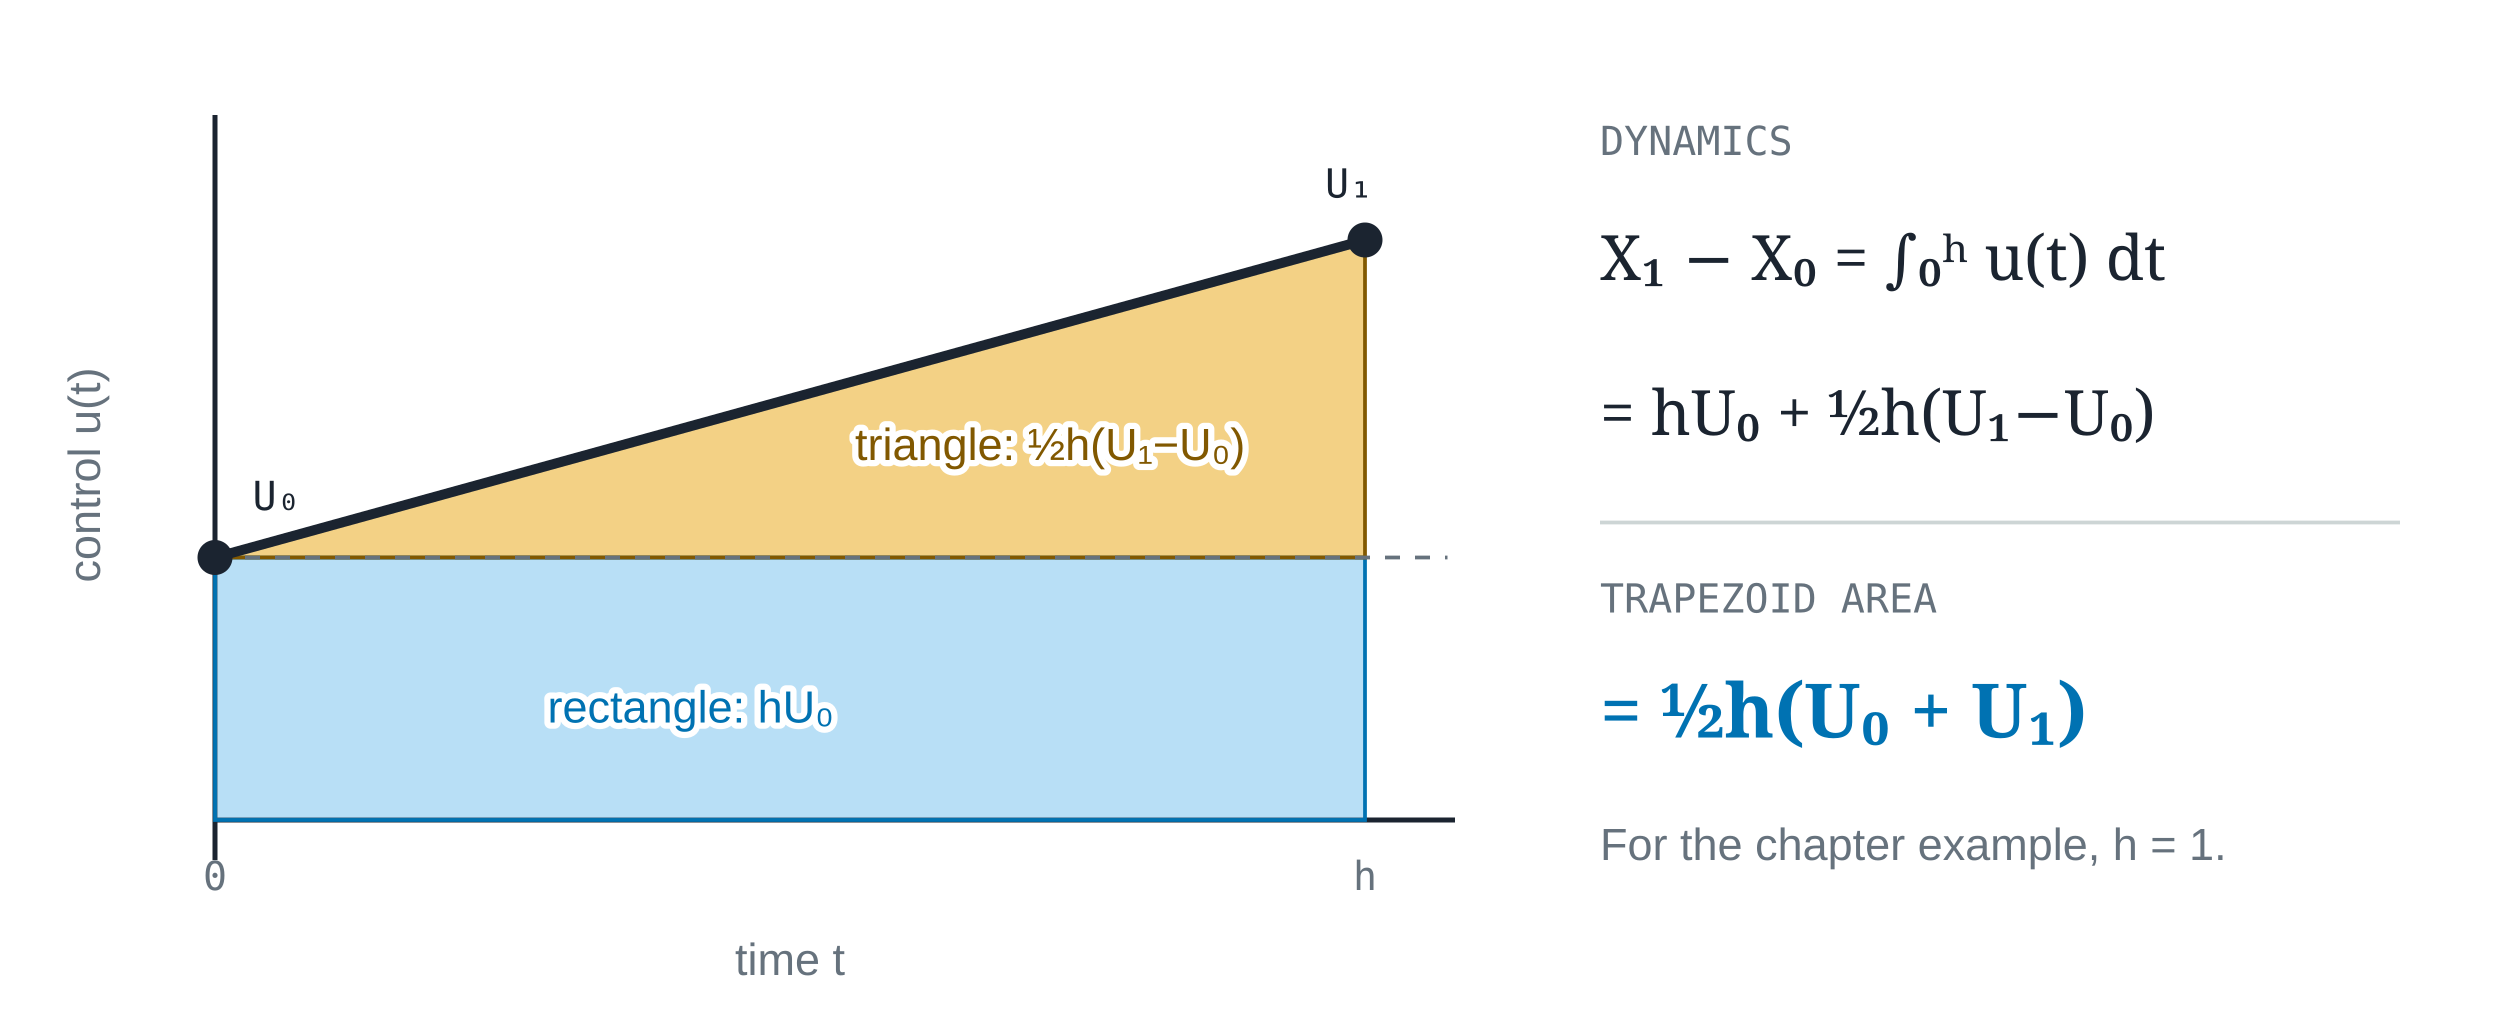
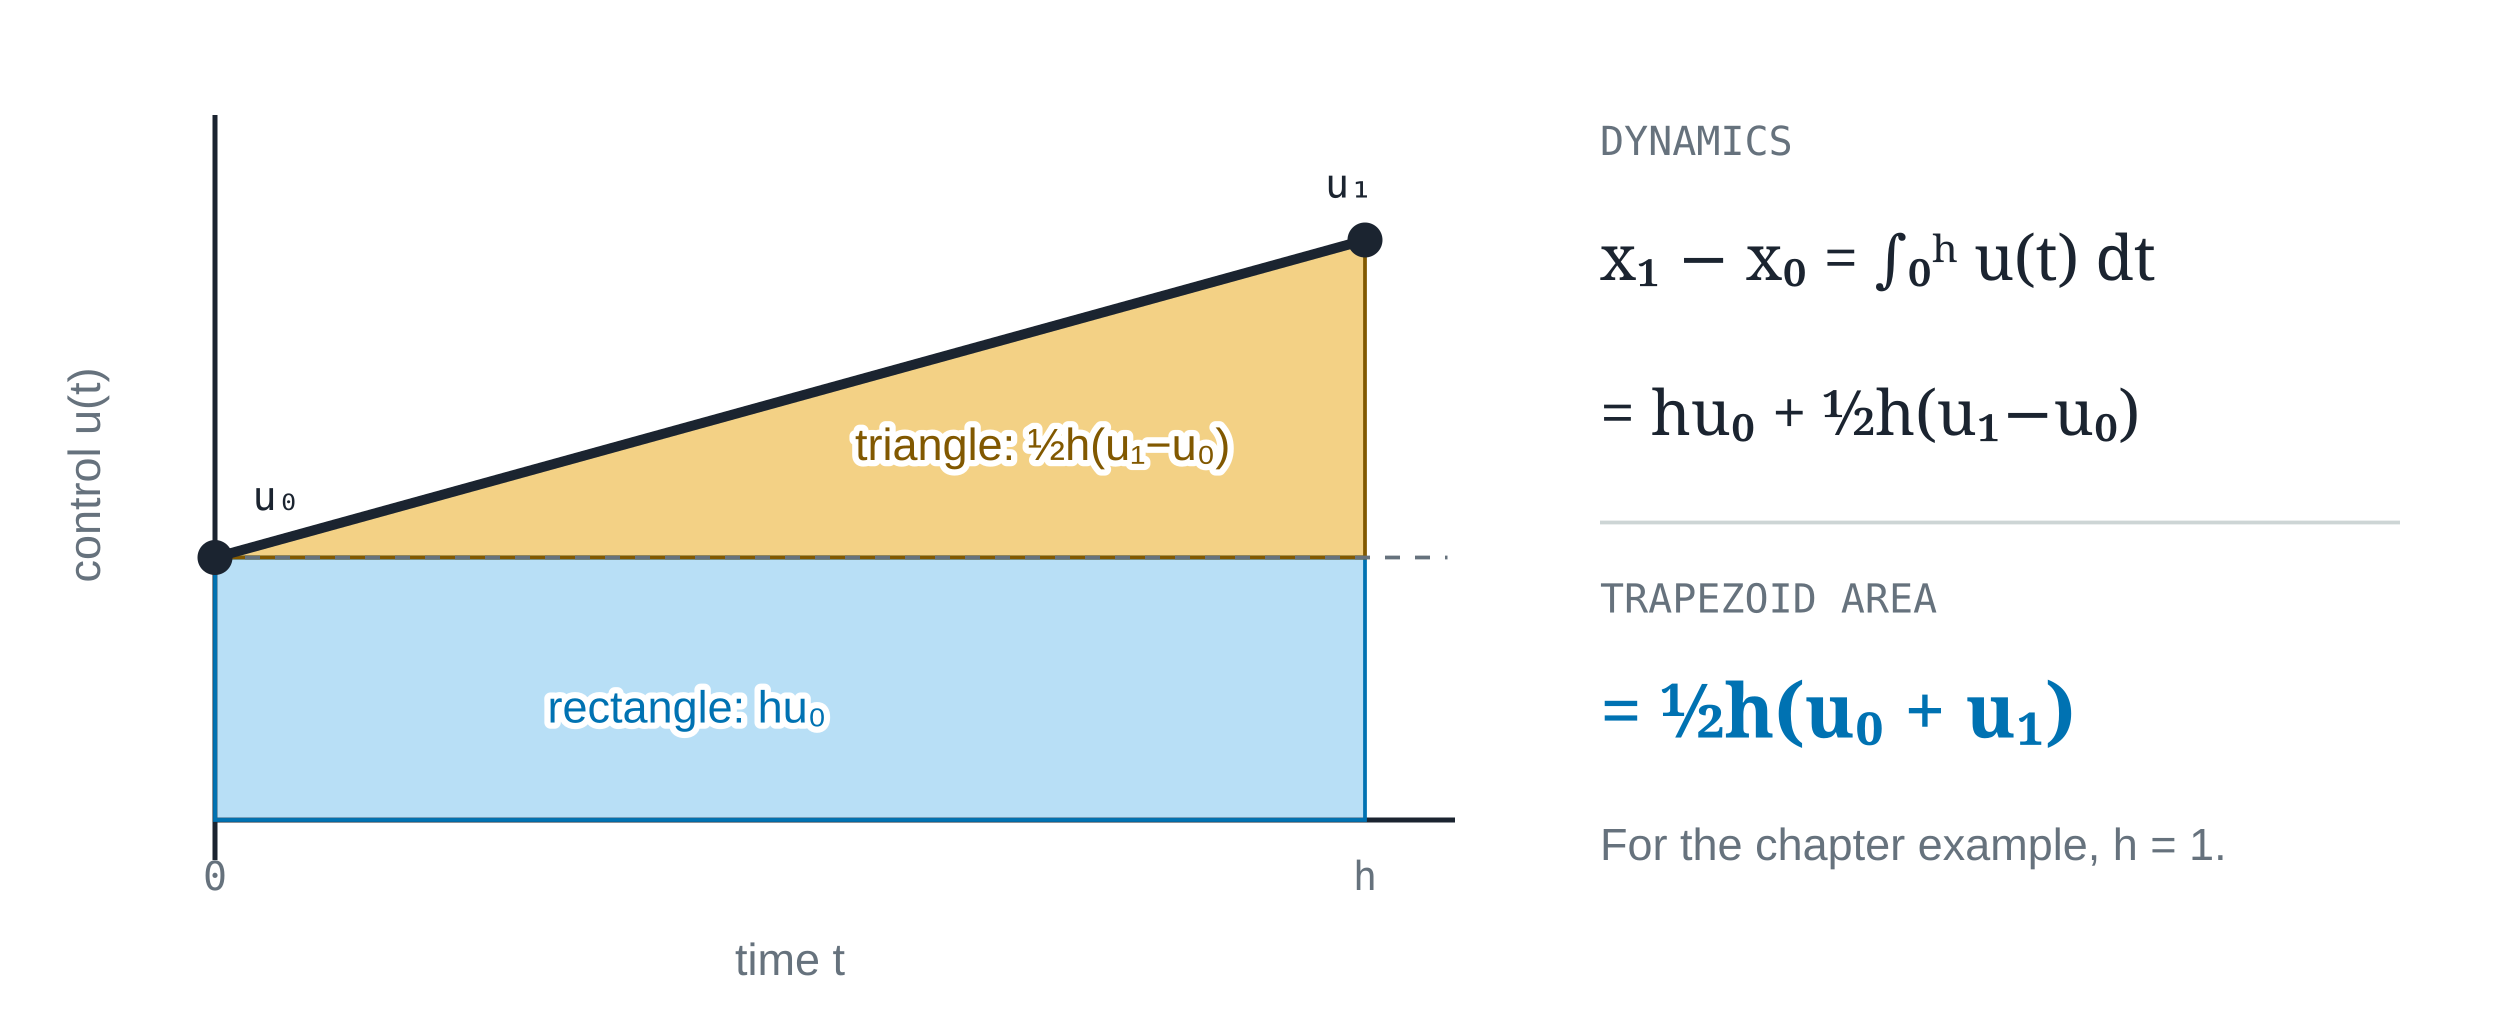
<svg xmlns="http://www.w3.org/2000/svg" viewBox="0 0 1000 410" role="img" aria-labelledby="title description">
  <defs>
    <style>
      .ink{fill:#1B2430}.muted{fill:#66727D}.axis{stroke:#1B2430;stroke-width:2}.guide{stroke:#66727D;stroke-width:1.5;stroke-dasharray:6 6}.control{fill:none;stroke:#1B2430;stroke-width:4;stroke-linecap:round}.label{font:18px 'IBM Plex Sans',Arial,sans-serif}.small{font:16px 'IBM Plex Mono',monospace}.math{font:25px Georgia,serif}.result{fill:#0072B2;font:700 30px Georgia,serif}.outline{paint-order:stroke;stroke:#fff;stroke-width:5px;stroke-linejoin:round}
    </style>
  </defs>
  <rect width="1000" height="410" fill="#FFFFFF" />
  <g transform="translate(24 18)">
    <line class="axis" x1="62" y1="310" x2="558" y2="310" />
    <line class="axis" x1="62" y1="326" x2="62" y2="28" />
    <rect x="62" y="205" width="460" height="105" fill="#56B4E9" fill-opacity=".42" stroke="#0072B2" stroke-width="1.5" />
    <path d="M62 205 L522 205 L522 78 Z" fill="#E69F00" fill-opacity=".48" stroke="#815800" stroke-width="1.5" />
    <line class="guide" x1="62" y1="205" x2="555" y2="205" />
    <path class="control" d="M62 205 L522 78" />
    <circle cx="62" cy="205" r="7" fill="#1B2430" />
    <circle cx="522" cy="78" r="7" fill="#1B2430" />
-     <text class="small ink outline" x="77" y="186">U₀</text>
-     <text class="small ink outline" x="506" y="61">U₁</text>
-     <text class="label outline" x="195" y="271" fill="#0072B2">rectangle: hU₀</text>
-     <text class="label outline" x="318" y="166" fill="#815800">triangle: ½h(U₁−U₀)</text>
+     <text class="small ink outline" x="77" y="186">u₀</text>
+     <text class="small ink outline" x="506" y="61">u₁</text>
+     <text class="label outline" x="195" y="271" fill="#0072B2">rectangle: hu₀</text>
+     <text class="label outline" x="318" y="166" fill="#815800">triangle: ½h(u₁−u₀)</text>
    <text class="small muted" x="62" y="338" text-anchor="middle">0</text>
    <text class="small muted" x="522" y="338" text-anchor="middle">h</text>
    <text class="label muted" x="292" y="372" text-anchor="middle">time t</text>
    <text class="label muted" x="16" y="172" text-anchor="middle" transform="rotate(-90 16 172)">control u(t)</text>
  </g>
  <g transform="translate(640 62)">
    <text class="small muted" x="0" y="0">DYNAMICS</text>
-     <text class="math ink" x="0" y="50">X₁ − X₀ = ∫₀ʰ u(t) dt</text>
-     <text class="math ink" x="0" y="112">= hU₀ + ½h(U₁−U₀)</text>
+     <text class="math ink" x="0" y="50">x₁ − x₀ = ∫₀ʰ u(t) dt</text>
+     <text class="math ink" x="0" y="112">= hu₀ + ½h(u₁−u₀)</text>
    <line x1="0" y1="147" x2="320" y2="147" stroke="#CDD5D5" stroke-width="1.5" />
    <text class="small muted" x="0" y="183">TRAPEZOID AREA</text>
-     <text class="result" x="0" y="233">= ½h(U₀ + U₁)</text>
+     <text class="result" x="0" y="233">= ½h(u₀ + u₁)</text>
    <text class="label muted" x="0" y="282">For the chapter example, h = 1.</text>
  </g>
</svg>
